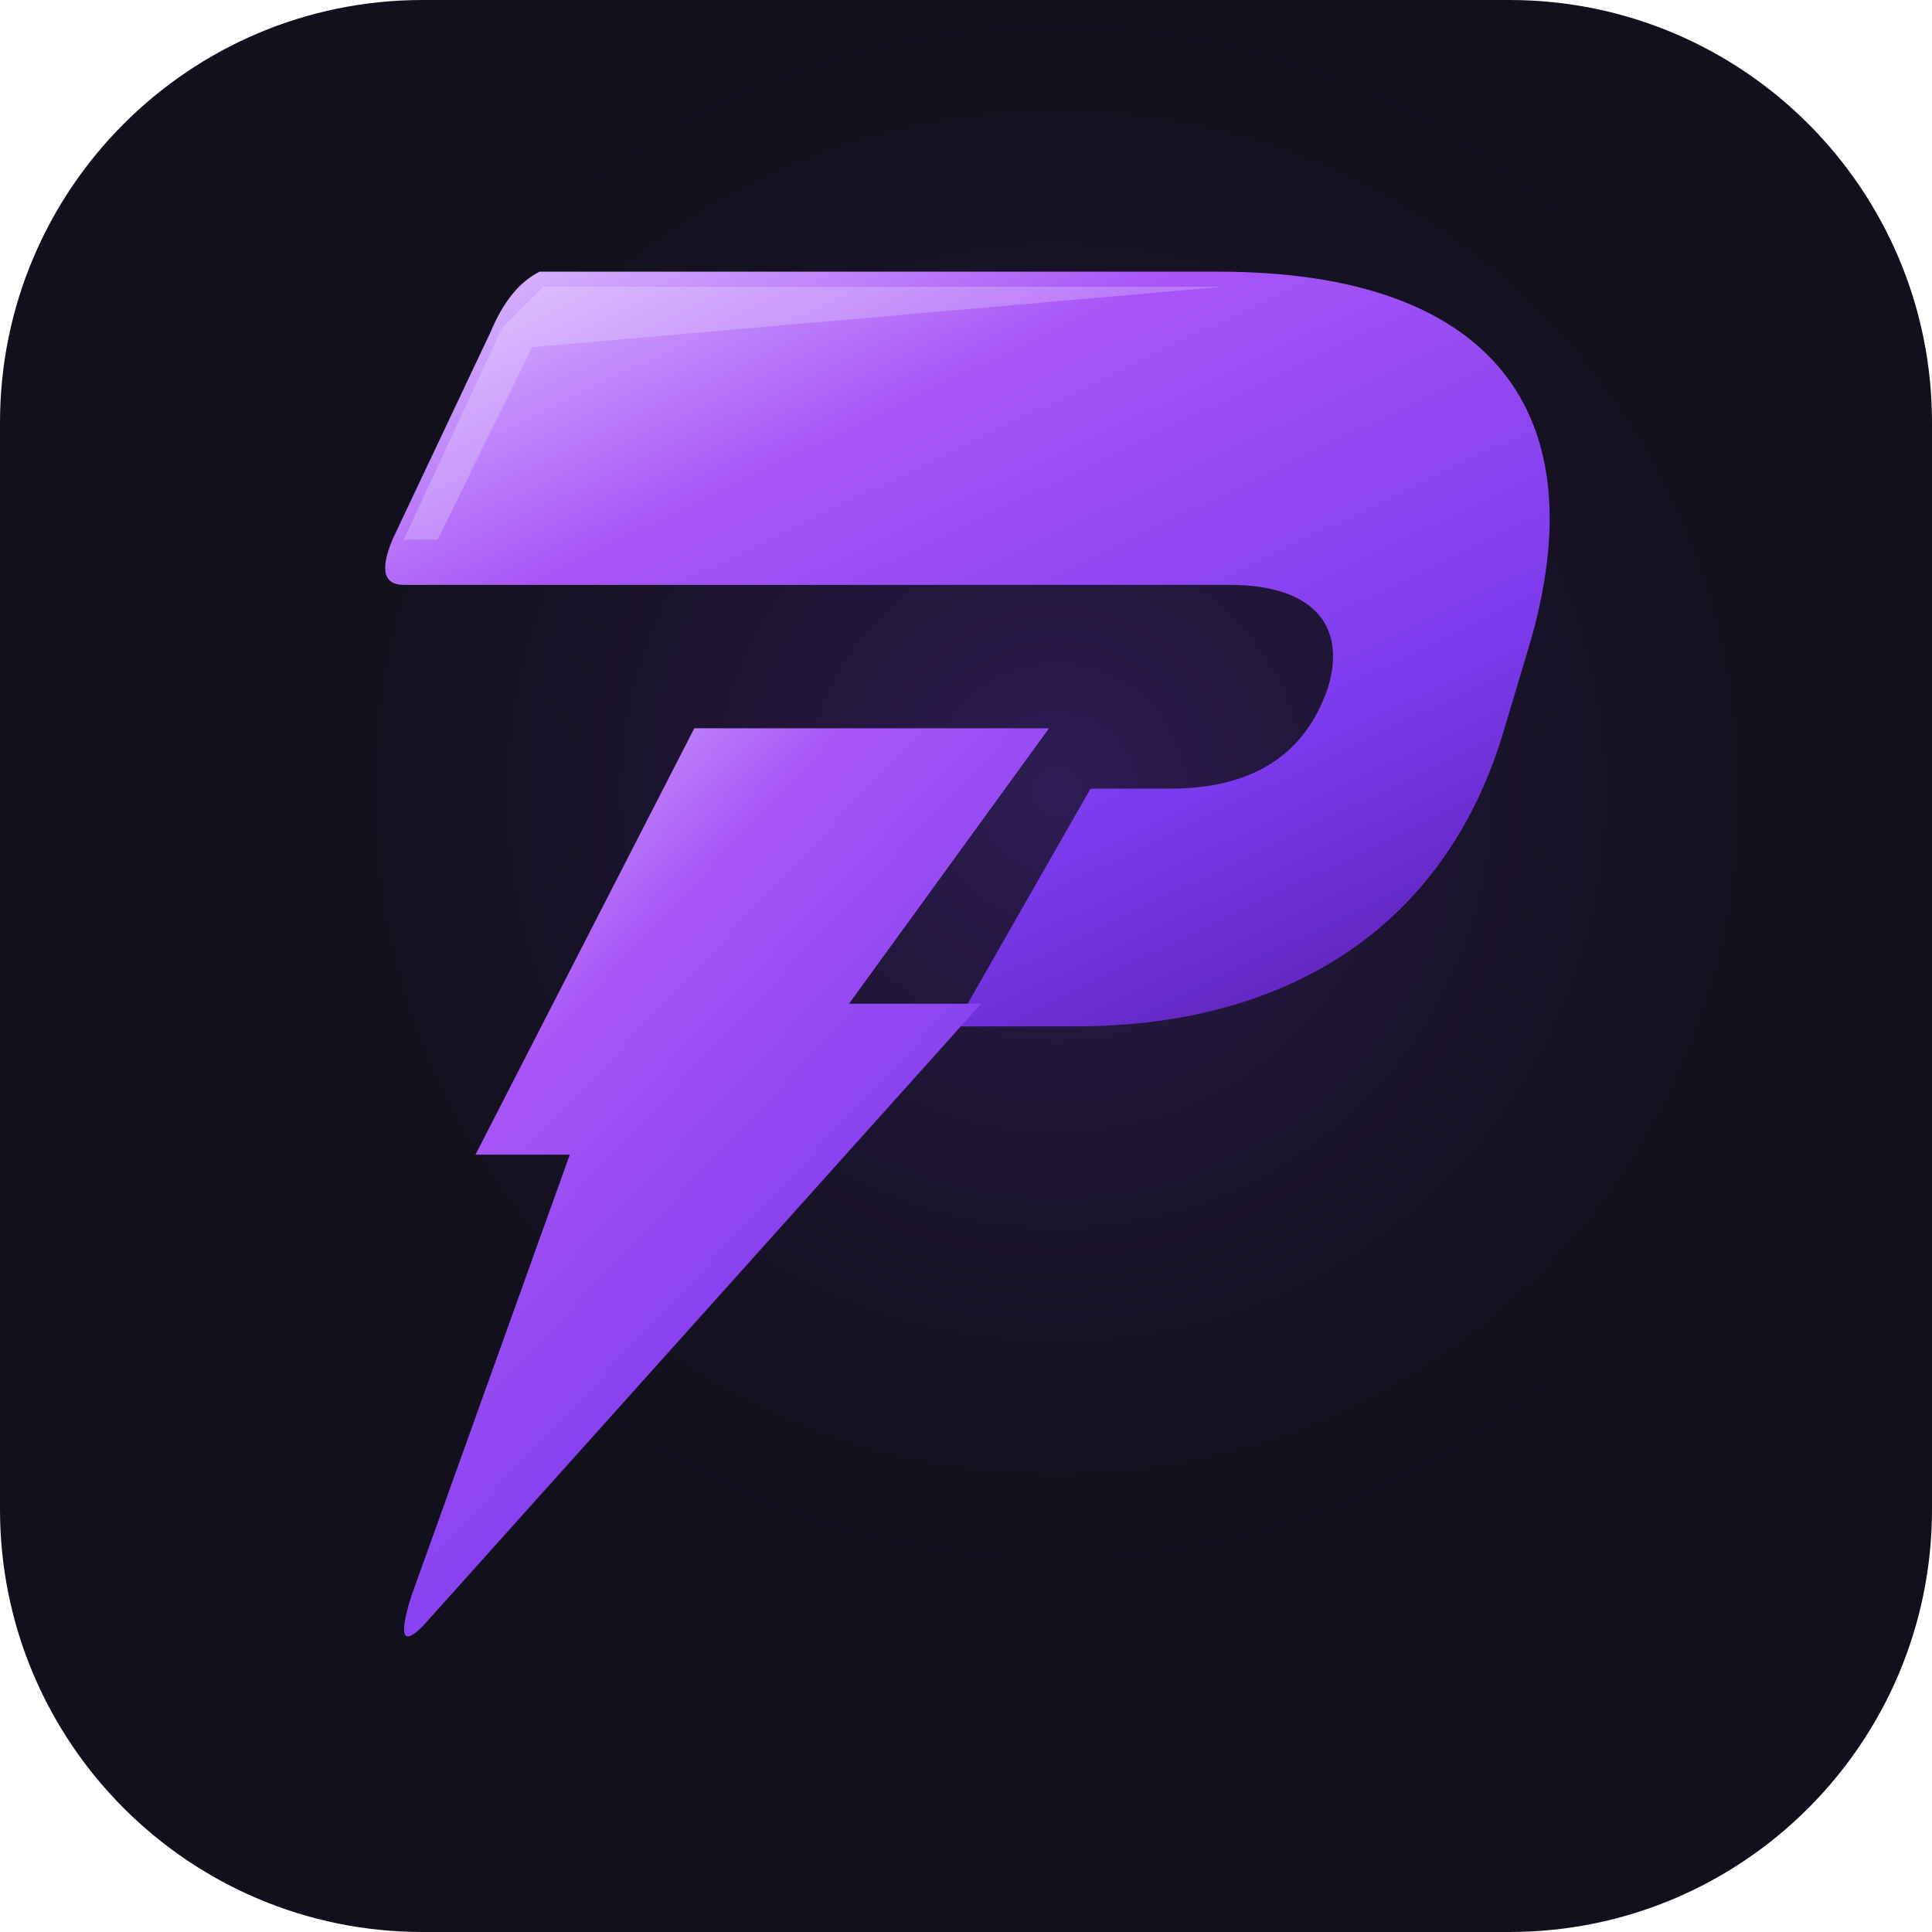
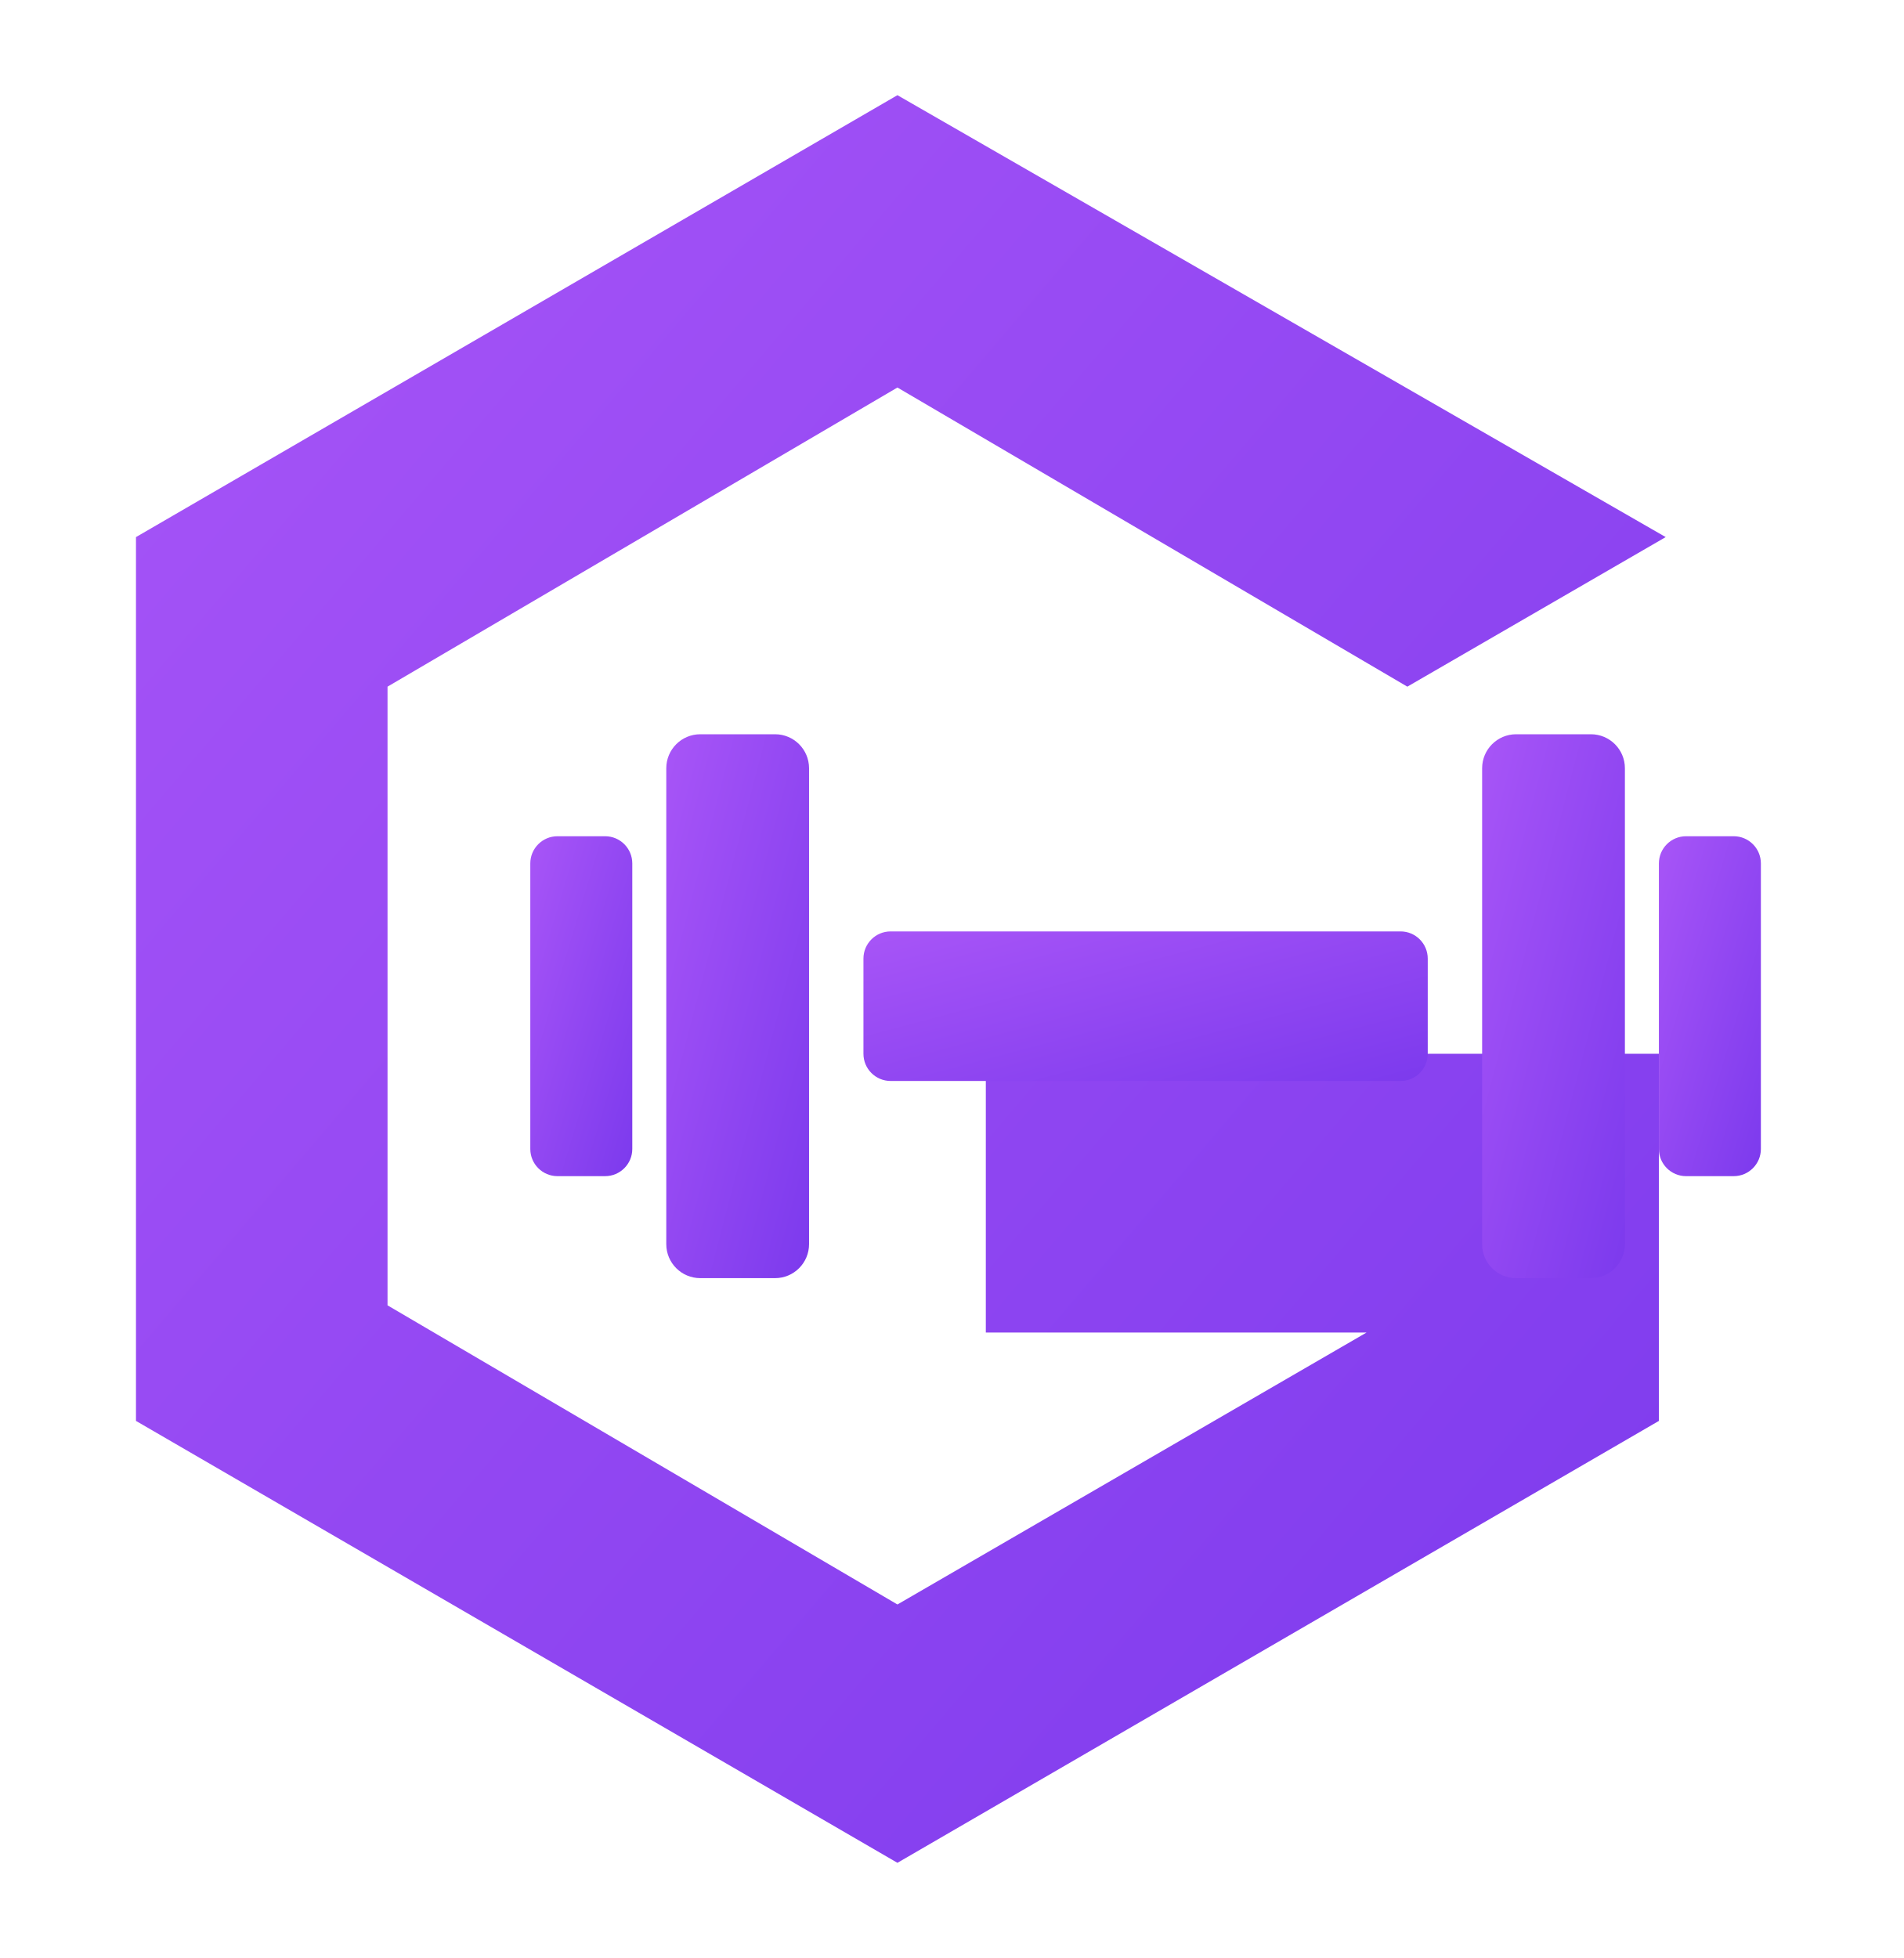
- <svg xmlns="http://www.w3.org/2000/svg" viewBox="0 0 512 512">
+ <svg xmlns="http://www.w3.org/2000/svg" viewBox="0 0 280 288" role="img" aria-label="GYMEG">
  <defs>
-     <linearGradient id="purple" x1=".1" y1="0" x2=".85" y2="1">
-       <stop stop-color="#D8B4FE" />
-       <stop offset=".28" stop-color="#A855F7" />
-       <stop offset=".72" stop-color="#7C3AED" />
-       <stop offset="1" stop-color="#5B21B6" />
+     <linearGradient id="purple" x1="0" y1="0" x2="1" y2="1">
+       <stop stop-color="#A855F7" />
+       <stop offset="1" stop-color="#7C3AED" />
    </linearGradient>
-     <radialGradient id="glow">
-       <stop stop-color="#7C3AED" stop-opacity=".28" />
-       <stop offset="1" stop-color="#12101C" stop-opacity="0" />
-     </radialGradient>
  </defs>
-   <rect width="512" height="512" rx="112" fill="#12101C" />
-   <circle cx="280" cy="210" r="240" fill="url(#glow)" />
-   <path fill="url(#purple)" fill-rule="evenodd" d="M143 72H323C395 72 424 109 405 172L399 192C384 245 342 272 285 272H253L289 209H310C332 209 346 200 352 182C357 165 347 155 326 155H107Q99 155 104 143L130 88Q135 76 143 72Z" />
-   <path fill="url(#purple)" d="M184 193H278L225 266H260L112 431Q104 439 109 423L151 306H126Z" />
-   <path fill="#F5F3FF" opacity=".24" d="M144 76H324L141 92L116 143H107L133 87Z" />
+   <path d="M245 79 132 14 20 79V209L132 274 244 209V155H145V196H201L132 236 57 192V101L132 57 207 101Z" fill="url(#purple)" />
+   <g fill="url(#purple)">
+     <rect x="78" y="123" width="15" height="50" rx="4" />
+     <rect x="98" y="108" width="21" height="80" rx="5" />
+     <rect x="127" y="137" width="83" height="22" rx="4" />
+     <rect x="218" y="108" width="21" height="80" rx="5" />
+     <rect x="244" y="123" width="15" height="50" rx="4" />
+   </g>
</svg>
